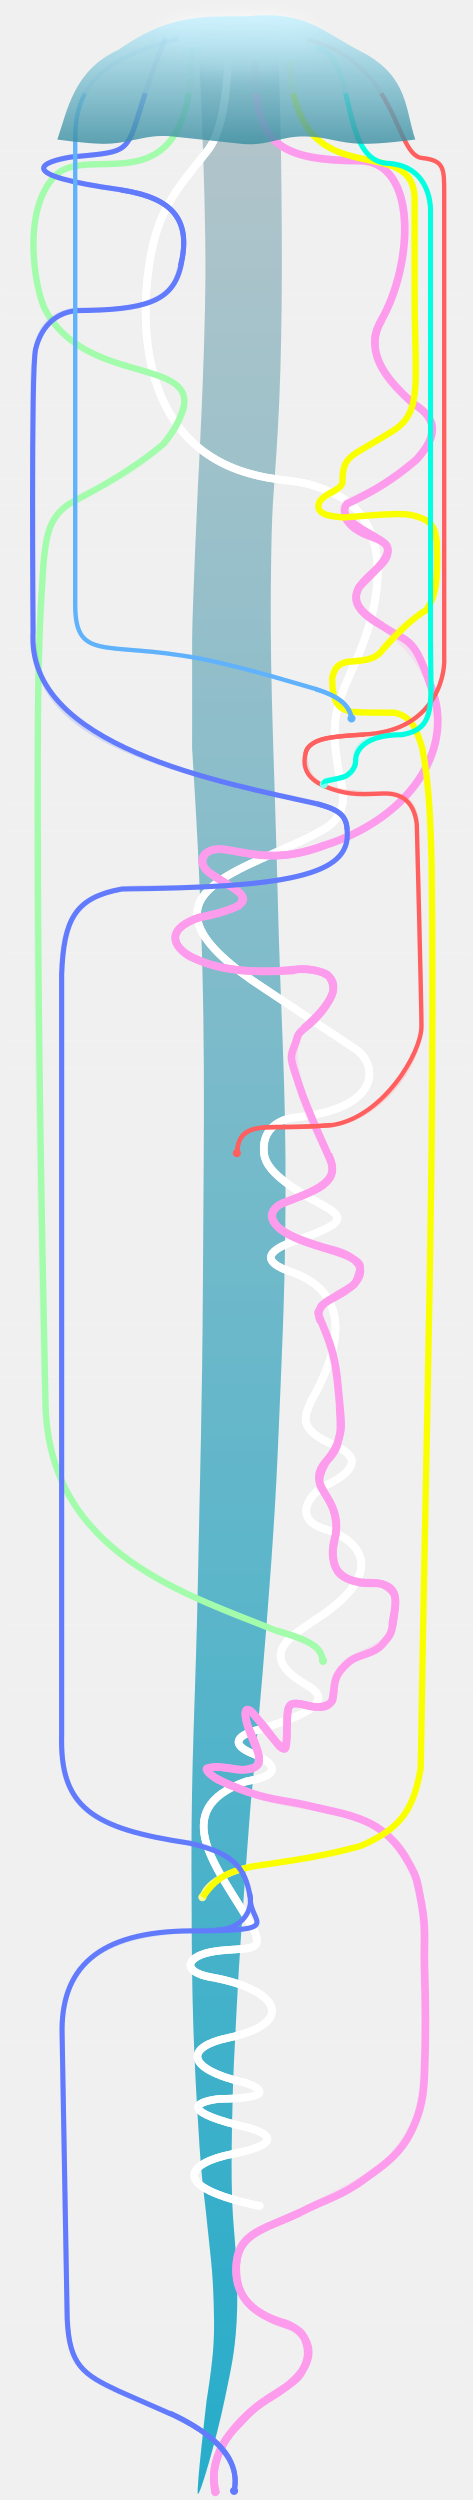
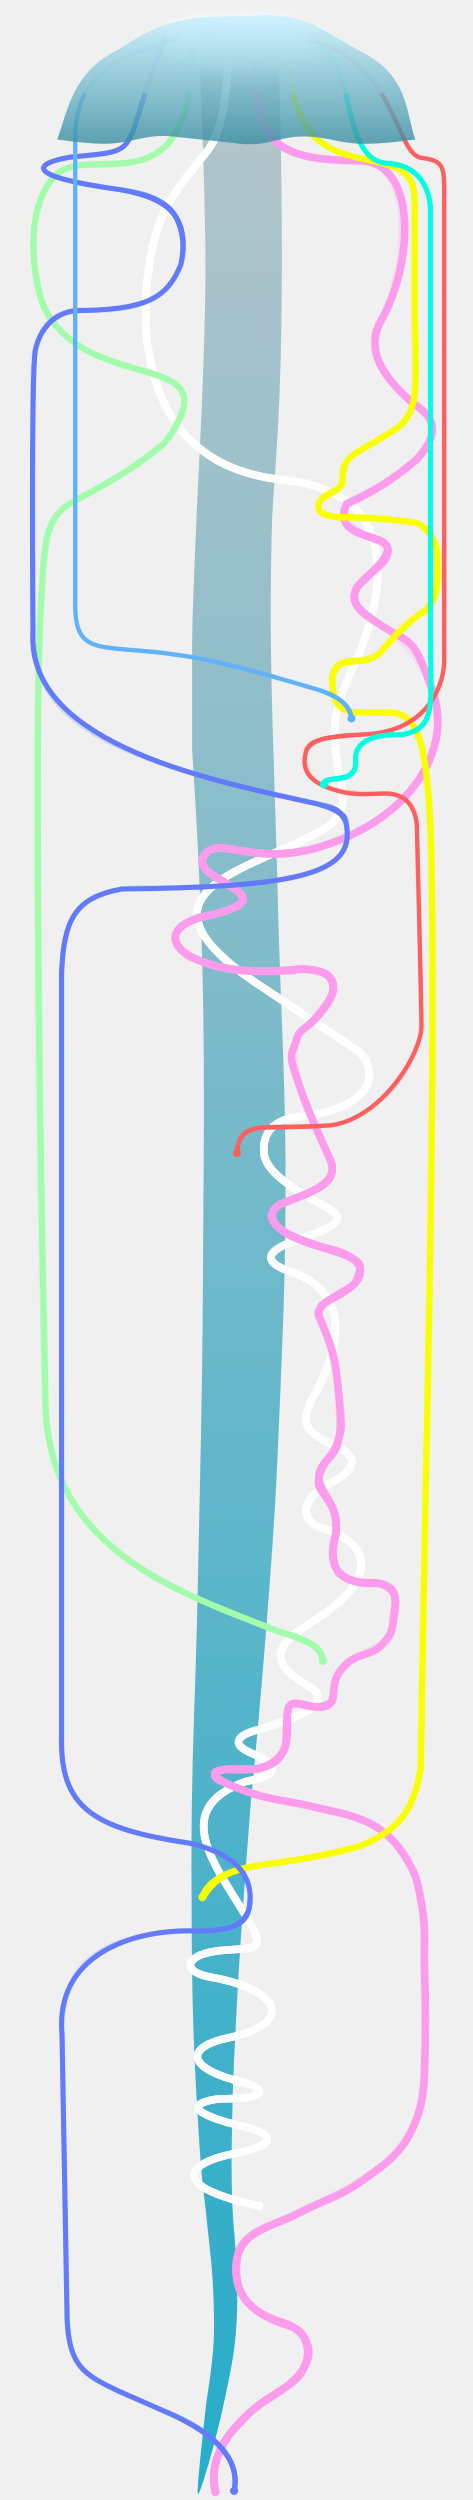
<svg xmlns="http://www.w3.org/2000/svg" width="1863" height="9858" viewBox="0 0 1863 9858" fill="none">
  <g id="medusa">
    <g id="LINEE SCENE">
      <path id="Vector 279" d="M2 596H1850" stroke="white" stroke-opacity="0.2" stroke-width="2" />
      <path id="Vector 296" d="M2 5222H1850" stroke="white" stroke-opacity="0.2" stroke-width="2" />
      <path id="Vector 306" d="M2 5337H1850" stroke="white" stroke-opacity="0.2" stroke-width="2" />
      <path id="Vector 309" d="M2 5428H1850" stroke="white" stroke-opacity="0.2" stroke-width="2" />
      <path id="Vector 312" d="M2 5524H1850" stroke="white" stroke-opacity="0.2" stroke-width="2" />
      <path id="Vector 297" d="M8 3088H1856" stroke="white" stroke-opacity="0.2" stroke-width="2" />
      <path id="Vector 298" d="M8 3169H1856" stroke="white" stroke-opacity="0.2" stroke-width="2" />
      <path id="Vector 300" d="M8 3279H1856" stroke="white" stroke-opacity="0.2" stroke-width="2" />
      <path id="Vector 301" d="M8 3755H1856" stroke="white" stroke-opacity="0.2" stroke-width="2" />
      <path id="Vector 303" d="M8 4103H1856" stroke="white" stroke-opacity="0.2" stroke-width="2" />
      <path id="Vector 305" d="M9 4211H1857" stroke="white" stroke-opacity="0.2" stroke-width="2" />
      <path id="Vector 308" d="M9 4546H1857" stroke="white" stroke-opacity="0.2" stroke-width="2" />
      <path id="Vector 285" d="M3 9822H1851" stroke="white" stroke-opacity="0.2" stroke-width="2" />
      <path id="Vector 288" d="M3 9400H1851" stroke="white" stroke-opacity="0.2" stroke-width="2" />
      <path id="Vector 294" d="M0 9155H1848" stroke="white" stroke-opacity="0.2" stroke-width="2" />
      <path id="Vector 299" d="M0 8718H1848" stroke="white" stroke-opacity="0.2" stroke-width="2" />
      <path id="Vector 302" d="M3 8222H1851" stroke="white" stroke-opacity="0.2" stroke-width="2" />
      <path id="Vector 304" d="M3 8050H1851" stroke="white" stroke-opacity="0.2" stroke-width="2" />
      <path id="Vector 307" d="M12 7598H1860" stroke="white" stroke-opacity="0.2" stroke-width="2" />
      <path id="Vector 310" d="M15 7051H1863" stroke="white" stroke-opacity="0.2" stroke-width="2" />
      <path id="Vector 311" d="M15 6834H1863" stroke="white" stroke-opacity="0.2" stroke-width="2" />
      <path id="Vector 313" d="M15 6663H1863" stroke="white" stroke-opacity="0.2" stroke-width="2" />
      <path id="Vector 314" d="M15 6405H1863" stroke="white" stroke-opacity="0.2" stroke-width="2" />
      <path id="Vector 281" d="M2 685H1850" stroke="white" stroke-opacity="0.2" stroke-width="2" />
      <path id="Vector 282" d="M2 1159H1850" stroke="white" stroke-opacity="0.2" stroke-width="2" />
      <path id="Vector 283" d="M2 1254H1850" stroke="white" stroke-opacity="0.2" stroke-width="2" />
      <path id="Vector 284" d="M2 1361H1850" stroke="white" stroke-opacity="0.2" stroke-width="2" />
      <path id="Vector 286" d="M2 1598H1850" stroke="white" stroke-opacity="0.2" stroke-width="2" />
      <path id="Vector 287" d="M2 1890H1850" stroke="white" stroke-opacity="0.2" stroke-width="2" />
      <path id="Vector 289" d="M2 1990H1850" stroke="white" stroke-opacity="0.2" stroke-width="2" />
      <path id="Vector 290" d="M2 2173H1850" stroke="white" stroke-opacity="0.2" stroke-width="2" />
      <path id="Vector 291" d="M9 2477H1857" stroke="white" stroke-opacity="0.2" stroke-width="2" />
      <path id="Vector 292" d="M9 2558H1857" stroke="white" stroke-opacity="0.2" stroke-width="2" />
      <path id="Vector 293" d="M8 2671H1856" stroke="white" stroke-opacity="0.2" stroke-width="2" />
      <path id="Vector 295" d="M8 2978H1856" stroke="white" stroke-opacity="0.2" stroke-width="2" />
      <path id="Vector 280" d="M2 596H1850" stroke="white" stroke-opacity="0.2" stroke-width="2" />
    </g>
    <g id="MAIN">
      <g id="Vector 80">
        <path d="M810.034 1088.31C811.86 709.399 780.055 120 780.055 120H1095.34C1095.34 120 1105.02 405.396 1107.83 588.572C1114.49 1021.39 1112.83 1395.84 1095.34 1697.14C1077.85 1998.44 1071.36 1944.42 1067.86 2321.56C1064.36 2698.7 1083.83 3067.57 1095.34 3545.46C1106.51 4008.89 1128.19 4267.96 1125.82 4731.95C1123.84 5118.98 1111.49 5335.44 1095.34 5721.04C1072.55 6265.33 988.414 7114.29 988.414 7114.29C988.414 7114.29 948.868 7605.46 932.951 7922.6C924.496 8091.07 918.376 8185.53 915.463 8354.81C913.3 8480.51 911.224 8551.42 915.463 8676.89C919.132 8785.48 930.071 8844.56 932.951 8953.25C935.045 9032.25 937.485 9077.29 932.951 9155.85C925.723 9281.08 909.484 9347.54 885.483 9463.38C853.533 9617.59 786.55 9848.84 780.055 9833.25C773.559 9817.67 815.031 9463.38 815.031 9463.38C815.031 9463.38 838.22 9325.74 842.512 9233.77C845.168 9176.88 844.258 9142.98 842.801 9088.72L842.512 9077.93C839.074 8948.38 827.746 8877.67 815.031 8750.65C807.854 8678.96 801.595 8639.75 795.045 8567.8C787.525 8485.2 785.245 8438.18 780.055 8354.81C756.918 7983.15 756.267 7767.11 755.162 7400.61L755.072 7370.91C753.734 6933.47 771.436 6689.04 780.055 6251.95C789.118 5792.35 797.539 5534.77 800.041 5074.81C803.725 4397.88 813.053 4015.3 780.055 3341.82C772.565 3188.96 757.57 2951.17 757.57 2951.17V2525.2C757.57 2418.18 780.055 1925.72 780.055 1925.72C780.055 1925.72 808.455 1416.23 810.034 1088.31Z" fill="url(#paint0_linear_615_419)" fill-opacity="0.8" />
        <path d="M810.034 1088.31C811.86 709.399 780.055 120 780.055 120H1095.34C1095.34 120 1105.02 405.396 1107.83 588.572C1114.49 1021.39 1112.83 1395.84 1095.34 1697.14C1077.85 1998.44 1071.36 1944.42 1067.86 2321.56C1064.36 2698.7 1083.83 3067.57 1095.34 3545.46C1106.51 4008.89 1128.19 4267.96 1125.82 4731.95C1123.84 5118.98 1111.49 5335.44 1095.34 5721.04C1072.55 6265.33 988.414 7114.29 988.414 7114.29C988.414 7114.29 948.868 7605.46 932.951 7922.6C924.496 8091.07 918.376 8185.53 915.463 8354.81C913.3 8480.51 911.224 8551.42 915.463 8676.89C919.132 8785.48 930.071 8844.56 932.951 8953.25C935.045 9032.25 937.485 9077.29 932.951 9155.85C925.723 9281.08 909.484 9347.54 885.483 9463.38C853.533 9617.59 786.55 9848.84 780.055 9833.25C773.559 9817.67 815.031 9463.38 815.031 9463.38C815.031 9463.38 838.22 9325.74 842.512 9233.77C845.168 9176.88 844.258 9142.98 842.801 9088.72L842.512 9077.93C839.074 8948.38 827.746 8877.67 815.031 8750.65C807.854 8678.96 801.595 8639.75 795.045 8567.8C787.525 8485.2 785.245 8438.18 780.055 8354.81C756.918 7983.15 756.267 7767.11 755.162 7400.61L755.072 7370.91C753.734 6933.47 771.436 6689.04 780.055 6251.95C789.118 5792.35 797.539 5534.77 800.041 5074.81C803.725 4397.88 813.053 4015.3 780.055 3341.82C772.565 3188.96 757.57 2951.17 757.57 2951.17V2525.2C757.57 2418.18 780.055 1925.72 780.055 1925.72C780.055 1925.72 808.455 1416.23 810.034 1088.31Z" fill="black" fill-opacity="0.2" />
      </g>
    </g>
    <g id="Vector 317" filter="url(#filter0_f_615_419)">
      <path d="M645.57 135.244C691.989 85.982 768.953 82.551 801.633 86.993C864.056 82.836 935.02 76.377 962.699 73.667C1027.93 63.006 1100.92 78.109 1129.27 86.993C1191.69 97.654 1222.97 130.343 1230.81 145.355C1300.43 192.044 1247.81 229.144 1212.8 241.858C1175.18 251.049 1129.43 276.63 1111.26 288.271C1034.43 304.08 898.174 294.858 839.65 288.271C752.816 272.096 703.094 242.93 689.088 230.37C629.464 198.386 635.233 153.626 645.57 135.244Z" fill="white" />
    </g>
    <g id="TIM">
      <circle id="Ellipse 28" cx="1024" cy="8698" r="16" fill="white" />
      <path id="Tim" d="M900 180C900 202.059 900 281.591 889.438 368C879.171 451.99 858.925 542.478 819 593C692.387 753.22 613.872 828 583 1082.5C563.632 1242.16 536 1758 1005.5 1873C1154 1909.37 1181 1881.11 1326 1951C1471 2020.89 1580 2239.5 1380.5 2657.5C1318 2799 1304.1 2865.4 1336.5 3045C1345.34 3094 1395 3213 1261 3278.5C989.001 3433 450.999 3516.5 1047 3901L1406.5 4140C1492.5 4203 1500.5 4373.3 1162.5 4406.5C1109.5 4411.71 1040 4445.66 1040 4529C1040 4571.5 1046.5 4630.5 1261 4746C1370.5 4804.96 1366 4823 1136 4903C1088 4923.5 998.501 4968.5 1162.5 5020.5C1214.67 5043.5 1454 5128.5 1226 5525.5C1210.33 5573.33 1162.5 5626 1300.5 5691C1339.5 5709.37 1474.5 5758 1300.5 5849.5C1229.67 5875.67 1142.5 5987 1280 6029C1417.5 6071 1544 6201 1226 6398C1185.67 6432 998.201 6517.5 1195 6635.5C1257.5 6672.97 1348 6723 1020.5 6820C968 6832 888.2 6867.2 989 6912C1055.5 6937.33 1145.2 6995.2 972 7024C651 7136 863.5 7370.5 989 7588C1057.38 7706.5 972 7676.5 849.5 7694C731.62 7710.84 712 7775.35 832 7796.5C1101.5 7844 1174.4 7977.7 896 8036.5C739 8069.66 716.4 8154.9 972 8214.5C1028.83 8234.33 1086.7 8274.5 863.5 8276.5C786.667 8285.17 694.9 8318.3 942.5 8381.5C1032.83 8399.33 1153.7 8446.8 914.5 8494C743.5 8527.74 653.6 8620.5 1022 8698.5" stroke="white" stroke-width="30" />
    </g>
    <path id="tentacolobianco" d="M1022 8698.5C653.6 8620.5 743.5 8527.74 914.5 8494C1153.7 8446.8 1032.83 8399.33 942.5 8381.5C694.9 8318.3 786.667 8285.17 863.5 8276.5C1086.7 8274.5 1028.83 8234.33 972 8214.5C716.4 8154.9 739 8069.66 896 8036.5C1174.4 7977.7 1101.5 7844 832 7796.5C712 7775.35 731.62 7710.84 849.5 7694C972 7676.5 1057.38 7706.5 989 7588C863.5 7370.5 651 7136 972 7024C1145.2 6995.2 1055.5 6937.33 989 6912C888.2 6867.2 968 6832 1020.5 6820C1348 6723 1257.5 6672.97 1195 6635.5C998.201 6517.5 1185.67 6432 1226 6398C1544 6201 1417.5 6071 1280 6029C1142.5 5987 1229.67 5875.67 1300.5 5849.5C1474.5 5758 1339.5 5709.37 1300.5 5691C1162.5 5626 1210.33 5573.33 1226 5525.5C1454 5128.5 1214.67 5043.5 1162.5 5020.5C998.501 4968.5 1088 4923.5 1136 4903C1366 4823 1370.5 4804.96 1261 4746C1046.5 4630.5 1040 4571.5 1040 4529C1040 4445.66 1109.5 4411.71 1162.5 4406.5C1500.5 4373.3 1492.5 4203 1406.5 4140L1047 3901C450.999 3516.5 989.001 3433 1261 3278.5C1395 3213 1345.34 3094 1336.5 3045C1304.1 2865.4 1318 2799 1380.5 2657.5C1580 2239.5 1471 2020.89 1326 1951C1181 1881.11 1154 1909.37 1005.5 1873C536 1758 563.632 1242.16 583 1082.5C613.872 828 692.387 753.22 819 593C858.925 542.478 879.171 451.99 889.438 368" stroke="white" stroke-width="30" />
    <g id="EMILY">
-       <path id="Vector 241" d="M1263.5 5208.5C1288.83 5245 1331 5380.5 1338 5551" stroke="#FD9CED" stroke-opacity="0.2" stroke-width="30" />
+       <path id="Vector 241" d="M1264.5 5210C1289 5248 1331 5380.5 1338 5551" stroke="#FD9CED" stroke-opacity="0.2" stroke-width="30" />
      <path id="Vector 238" d="M1478 1354.5C1477 1399.5 1511.5 1513.3 1657.5 1608.5C1747.5 1667.17 1729.4 1823.2 1377 1978C1362.67 1984 1340.3 2006.8 1365.5 2050" stroke="#FD9CED" stroke-opacity="0.2" stroke-width="30" />
-       <path id="Vector 240" d="M1202.5 4052C1136.83 4096.17 1132.5 4246.5 1296.5 4557" stroke="#FD9CED" stroke-opacity="0.2" stroke-width="30" />
-       <path id="Vector 237" d="M1004.5 240C1004.5 539.5 1063.5 633.5 1414.49 633.5C1650.95 633.5 1629.5 1044 1503 1263.5" stroke="#FD9CED" stroke-opacity="0.2" stroke-width="30" />
-       <path id="Vector 242" d="M1315.84 6663.2C1315.84 6497.43 1559.65 6531.49 1546.84 6399.7" stroke="#FD9CED" stroke-opacity="0.2" stroke-width="30" />
+       <path id="Vector 240" d="M1202.5 4052C1136.83 4096.17 1137.5 4243.5 1296.5 4557" stroke="#FD9CED" stroke-opacity="0.2" stroke-width="30" />
+       <path id="Vector 237" d="M1004.5 240C1004.5 539.5 1063.5 633.5 1414.49 633.5C1650.95 633.5 1604.5 1079 1503 1263.5" stroke="#FD9CED" stroke-opacity="0.2" stroke-width="30" />
+       <path id="Vector 242" d="M1316 6663C1316 6497.22 1559.81 6531.78 1547 6400" stroke="#FD9CED" stroke-opacity="0.2" stroke-width="30" />
      <path id="Vector 239" d="M1496.5 2462.5C1778.5 2621.5 1895 3126.5 1268.5 3336" stroke="#FD9CED" stroke-opacity="0.2" stroke-width="30" />
-       <path id="Vector 243" d="M977.5 7066.5C1271.5 7175 1672 7061.5 1672 7660.5C1672 7897.5 1690.8 8227.4 1642 8355C1626.5 8394.17 1572.5 8497 1493.5 8551.5C1393 8620.83 1390.5 8619.5 1177.5 8727.5" stroke="#FD9CED" stroke-opacity="0.2" stroke-width="30" />
-       <path id="Vector 215" d="M1478.61 1361C1475.1 1316.5 1487.11 1294.5 1506.61 1259" stroke="#FD9CED" stroke-width="30" />
-       <path id="Vector 218" d="M1361 2039.5C1412.81 2140.94 1562 2103.63 1523.82 2198.39C1498 2262.5 1277.64 2344.75 1507 2467.5" stroke="#FD9CED" stroke-width="30" />
-       <path id="Vector 223" d="M1279.5 3332.5C1011.49 3443 857.057 3286.53 802.496 3379C743.496 3479 1196.49 3537 784.996 3617.5C549.496 3698 784.994 3861.64 1141.99 3824.5C1293.62 3808.72 1414.5 3867 1196.49 4056" stroke="#FD9CED" stroke-width="30" />
-       <path id="Vector 225" d="M1295.3 4553C1338 4644 1289.9 4681.7 1112.3 4744.5C1052.8 4773.67 1012.2 4852 1325.8 4932C1404.13 4955.33 1507.7 5027.2 1295.3 5128C1274.97 5139.5 1240.4 5172.1 1264.8 5210.5" stroke="#FD9CED" stroke-width="30" />
-       <path id="Vector 226" d="M1339.23 5549C1343 5631 1355.53 5682.98 1282.5 5765.5C1200 5867.5 1348.5 5901 1324 6050C1296.5 6135.5 1301.84 6241 1460.5 6241C1607.5 6241 1547 6353 1547 6411" stroke="#FD9CED" stroke-width="30" />
-       <path id="Vector 228" d="M1316 6662.5C1316 6806.5 1155.1 6671.5 1137.5 6735.5C1126.5 6775.5 1137.7 6894 1122.5 6896C1107.3 6898 1039.16 6810.33 1014 6775.5C966.675 6710 938.398 6731.2 1014 6902C1026.33 6930.83 1038.5 6994 926 6975C786.999 6951.52 757.9 6985.9 981.5 7067.5" stroke="#FD9CED" stroke-width="30" />
-       <path id="Vector 231" d="M1183 8724.5C1014 8798.5 937.004 8816 931.003 8941C928.438 8994.42 938.003 9109.3 1124 9160.5C1180.17 9177.67 1328.5 9293.5 1070 9452C979.668 9503.17 808.901 9649.9 848.501 9827.5" stroke="#FD9CED" stroke-width="30" />
+       <path id="Vector 243" d="M981 7067C1275 7175.5 1672 7061.5 1672 7660.5C1672 7897.5 1690.8 8227.4 1642 8355C1626.5 8394.17 1572.5 8497 1493.5 8551.5C1393 8620.83 1390.5 8619.5 1177.5 8727.5" stroke="#FD9CED" stroke-opacity="0.2" stroke-width="30" />
+       <g id="Emily1">
+         <path id="Vector 244" d="M1478 1354.5C1478.5 1330.5 1479.13 1320.97 1484.51 1305" stroke="url(#paint1_linear_615_419)" stroke-width="30" />
+         <path id="Vector 245" d="M1503 1263.5C1493.59 1280.63 1489.53 1290.11 1484.52 1305" stroke="url(#paint2_linear_615_419)" stroke-width="30" />
+       </g>
+       <g id="Emily2">
+         <path id="Vector 244_2" d="M1524 2198C1498.17 2262.11 1269.5 2334.5 1496.5 2462.5" stroke="url(#paint3_linear_615_419)" stroke-width="30" />
+         <path id="Vector 245_2" d="M1523.83 2198.39C1562 2103.63 1423.5 2150 1365.5 2050" stroke="url(#paint4_linear_615_419)" stroke-width="30" />
+       </g>
+       <g id="Emily3">
+         <path id="Vector 244_3" d="M802.496 3379C743.496 3479 1196.49 3537 784.996 3617.5C549.496 3698 784.994 3861.64 1141.99 3824.5C1273.98 3810.77 1382.66 3853.14 1264.83 3989" stroke="#FD9CED" stroke-width="30" />
+         <path id="Vector 245_3" d="M1268.5 3336C1005 3423.5 857.06 3286.53 802.5 3379" stroke="url(#paint5_linear_615_419)" stroke-width="30" />
+         <path id="Vector 246" d="M1202.5 4052C1234 4030.5 1247.29 4009.22 1264.83 3989" stroke="url(#paint6_linear_615_419)" stroke-width="30" />
+       </g>
+       <g id="Emily4">
+         <path id="Vector 244_4" d="M1309.85 4609.5C1308.12 4663.17 1248.03 4696.51 1112.3 4744.5C1052.8 4773.67 1012.2 4852 1325.8 4932C1404.13 4955.33 1507.7 5027.2 1295.3 5128C1283.31 5134.78 1266.38 5148.89 1259.5 5167.2" stroke="#FD9CED" stroke-width="30" />
+         <path id="Vector 245_4" d="M1296.5 4557C1308 4579.5 1310.38 4592.94 1309.85 4609.5" stroke="url(#paint7_linear_615_419)" stroke-width="30" />
+         <path id="Vector 246_2" d="M1264.5 5210C1254.49 5194.5 1254.7 5179.95 1259.49 5167.2" stroke="url(#paint8_linear_615_419)" stroke-width="30" />
+       </g>
+       <g id="Emily5">
+         <path id="Vector 244_5" d="M1338 5551C1339.68 5587.43 1343.32 5617.55 1340.45 5647" stroke="url(#paint9_linear_615_419)" stroke-width="30" />
+         <path id="Vector 245_5" d="M1340.45 5647C1336.86 5683.84 1323.08 5719.64 1282.5 5765.5C1200 5867.5 1348.5 5901 1324 6050C1296.5 6135.5 1301.84 6241 1460.5 6241C1542.01 6241 1559.72 6275.43 1559.33 6316" stroke="#FD9CED" stroke-width="30" />
+         <path id="Vector 246_3" d="M1547 6400C1544.5 6373 1559.01 6348.6 1559.33 6316" stroke="url(#paint10_linear_615_419)" stroke-width="30" />
+       </g>
+       <g id="Emily6">
+         <path id="Vector 244_6" d="M1316 6663C1316 6691.91 1309.51 6709.08 1299 6719.37" stroke="url(#paint11_linear_615_419)" stroke-width="30" />
+         <path id="Vector 245_6" d="M981 7067C938 7051 905.5 7038 884.5 7027" stroke="url(#paint12_linear_615_419)" stroke-width="30" />
+         <path id="Vector 246_4" d="M1299 6719.37C1257.16 6760.31 1151.56 6684.35 1137.5 6735.5C1126.5 6775.5 1133.5 6871 1122.5 6896C1111.5 6921 1085.94 6947.64 1049 6963.5C1008.03 6981.1 987.001 6974.5 926 6975C877.106 6975.4 799 6982.15 884.5 7027" stroke="#FD9CED" stroke-width="30" />
+       </g>
+       <g id="Emily7">
+         <path id="Vector 244_7" d="M848.501 9827.5C808.901 9649.9 979.668 9503.17 1070 9452C1328.5 9293.5 1180.17 9177.67 1124 9160.5C938.003 9109.3 928.438 8994.42 931.003 8941C935.175 8854.11 973.655 8819.16 1053.5 8781.07" stroke="#FD9CED" stroke-width="30" />
+         <path id="Vector 245_7" d="M1177.5 8727.5C1126.5 8753.5 1088.51 8764.37 1053.5 8781.07" stroke="url(#paint13_linear_615_419)" stroke-width="30" />
+       </g>
      <circle id="Ellipse 27" cx="849" cy="9827" r="16" fill="#FD9CED" />
    </g>
-     <path id="true-emily" d="M852.5 9833.5C838.735 9776.09 840.483 9738.39 859.5 9682.5C884 9610.5 921.959 9581.63 973 9526C1045.02 9447.51 1157.5 9411 1187.5 9357.5C1217.5 9304 1220.36 9273.12 1202 9224C1183.5 9174.5 1136 9173.5 1084 9151C990.619 9110.59 938.743 9059.17 932.5 8966C929.418 8920 932.916 8873.72 969 8834.5C1015 8784.5 1098.82 8767.46 1182 8724.5C1281.78 8672.96 1341 8663 1437.5 8592.5C1512.7 8537.56 1579.5 8495.5 1625.5 8396.5C1661.36 8319.33 1670.92 8261.33 1674 8171.5C1679.5 8011 1678.76 7919.41 1674 7758C1671.09 7659.32 1681.5 7606.5 1662 7505.5C1642.5 7404.5 1644.43 7404.72 1613.5 7348.5C1567.63 7265.13 1510.5 7210.5 1437.5 7180C1364.5 7149.5 1313.7 7143.97 1231 7123.5C1135.65 7099.9 1074.3 7099.69 981.5 7067.5C934.157 7051.08 885 7030.5 862.5 7019.5C840 7008.5 816 6983.5 815 6979C814 6974.5 808.5 6971.61 841 6968C873.5 6964.39 932.5 6981.5 958 6979C983.5 6976.5 1011.25 6967 1014 6962.5C1016.75 6958 1026 6956 1020 6919.5C1014 6883 976.5 6805 976.5 6805C976.5 6805 968.045 6778.63 967.5 6760C967.157 6748.28 972.094 6740.53 977.5 6741.5C991.5 6744 1000.27 6762.3 1014 6776.5C1048.38 6812.06 1088 6869 1093 6875.5C1098 6882 1108.77 6896 1121 6896C1133.23 6896 1131.5 6783.5 1132.5 6769.5C1133.5 6755.5 1132 6715.5 1166 6717.5C1200 6719.5 1212.5 6730 1245 6731C1277.5 6732 1300.5 6718.5 1305.5 6712.5C1310.5 6706.5 1311.5 6713.5 1316.5 6663.5C1321.5 6613.5 1331.5 6595 1371 6557.5C1410.5 6520 1473.96 6528.15 1513 6478C1531.61 6454.09 1541 6449 1548.5 6409C1556 6369 1563 6317.5 1557 6295C1551 6272.5 1524.5 6254 1507 6247C1489.5 6240 1442 6247 1414 6240C1386 6233 1359 6225.5 1337.5 6204C1316 6182.5 1313 6135.5 1313 6119C1313 6102.5 1322 6067.5 1324.5 6044.5C1327 6021.5 1325.56 6001.62 1320 5975C1310.27 5928.41 1287.5 5900.5 1266.5 5865.5C1245.5 5830.5 1283 5770.5 1287 5763.5C1291 5756.5 1325.5 5729 1333 5685.5C1340.5 5642 1352 5656.5 1340.5 5547.5C1329 5438.5 1330.5 5371 1287 5261C1243.5 5151 1252.5 5184.5 1260.5 5164C1268.5 5143.5 1267 5148.1 1302 5124C1337 5099.9 1382.5 5077.5 1395 5066C1407.5 5054.5 1418.5 5012 1419.5 5004C1420.5 4996 1427 4983 1389.5 4962.5C1352 4942 1305 4930.5 1241 4910C1177 4889.5 1141 4873 1110 4851C1079 4829 1074 4798.5 1074 4798.5C1074 4798.5 1070.5 4775 1095.5 4756C1120.5 4737 1227.5 4708 1271 4675.5C1314.5 4643 1316 4611.5 1305.5 4582.5C1295 4553.5 1217.5 4393 1179.5 4278.5C1141.5 4164 1142.16 4173.52 1165.5 4113C1174.86 4088.72 1167.7 4081.43 1200.01 4056C1232.31 4030.57 1281.68 3985.94 1309.5 3922.5C1324.69 3885.44 1295.5 3842 1287.5 3841.5C1285.99 3837.5 1206 3808.5 1155.01 3827C1076.14 3832.01 1031.28 3832.33 950.507 3827C867.445 3817.71 823.674 3805.39 749.507 3772.5C749.507 3772.5 689.115 3740.65 692.007 3693.5C694.899 3646.35 783.507 3619 783.507 3619C845.277 3606.8 880.087 3596.59 941.007 3572C941.007 3572 969.595 3544.62 946.007 3522.5C922.418 3500.38 886.507 3480 886.507 3480L821.003 3438C800.001 3422 793.885 3388.58 802.501 3374C810.709 3360.11 836.021 3348.5 867.003 3348.5C902.524 3348.5 982.386 3373.19 1072.5 3374C1143.48 3374.64 1222.33 3355.13 1280.5 3333.5C1616 3226.5 1786 2957.5 1707.5 2730C1629 2502.5 1622.37 2543.55 1507.5 2468.5C1415.17 2408.83 1387 2375.27 1415.5 2315C1496 2234 1554 2180.5 1517.5 2143.5C1481 2106.5 1320.64 2053.49 1367.5 1987.5C1481.09 1933.18 1541.65 1896.08 1641.5 1813.5C1709 1738 1746.9 1661.9 1627.5 1590.5C1547 1514 1426.09 1402.06 1503 1263.5C1629.5 1044 1650.95 633.5 1414.5 633.5C1119.44 633.5 1030.73 567.077 1009.94 368" stroke="#FD9CED" stroke-width="30" />
+     <path id="true-emily" d="M852.5 9833.5C838.735 9776.09 840.483 9738.39 859.5 9682.5C884 9610.5 921.959 9581.63 973 9526C1045.02 9447.51 1157.5 9411 1187.5 9357.5C1217.5 9304 1220.36 9273.12 1202 9224C1183.5 9174.5 1136 9173.5 1084 9151C990.619 9110.59 938.743 9059.17 932.5 8966C929.418 8920 932.916 8873.72 969 8834.5C1015 8784.5 1098.82 8767.46 1182 8724.5C1281.78 8672.96 1341 8663 1437.5 8592.5C1512.7 8537.56 1579.5 8495.5 1625.5 8396.5C1661.36 8319.33 1670.92 8261.33 1674 8171.5C1679.5 8011 1678.76 7919.41 1674 7758C1671.09 7659.32 1681.5 7606.5 1662 7505.5C1642.5 7404.5 1644.43 7404.72 1613.5 7348.5C1567.63 7265.13 1510.5 7210.5 1437.5 7180C1364.5 7149.5 1313.7 7143.97 1231 7123.5C1135.65 7099.9 1074.3 7099.69 981.5 7067.5C934.157 7051.08 885 7030.5 862.5 7019.5C840 7008.5 849 6994.5 848 6990C847 6985.5 878 6979.15 889.5 6977.88C901 6976.6 948 6980.38 973.5 6977.88C999 6975.38 1017.75 6977.5 1020.5 6973C1082.13 6958.64 1102.14 6940.37 1121 6896C1139.86 6851.63 1131.5 6783.5 1132.5 6769.5C1133.5 6755.5 1132 6715.5 1166 6717.5C1200 6719.5 1212.5 6730 1245 6731C1277.5 6732 1300.5 6718.5 1305.5 6712.5C1310.5 6706.5 1311.5 6713.5 1316.5 6663.5C1321.5 6613.5 1331.5 6595 1371 6557.5C1410.5 6520 1473.96 6528.15 1513 6478C1531.61 6454.09 1541 6449 1548.5 6409C1556 6369 1563 6317.5 1557 6295C1551 6272.5 1524.5 6254 1507 6247C1489.5 6240 1442 6247 1414 6240C1386 6233 1359 6225.5 1337.5 6204C1316 6182.5 1313 6135.5 1313 6119C1313 6102.5 1322 6067.5 1324.5 6044.5C1327 6021.5 1325.56 6001.62 1320 5975C1310.27 5928.41 1283 5904 1262 5869C1241 5834 1278.5 5774 1282.5 5767C1286.5 5760 1325.5 5729 1333 5685.5C1340.5 5642 1352 5656.5 1340.5 5547.5C1329 5438.5 1330.5 5371 1287 5261C1243.5 5151 1252.5 5184.5 1260.5 5164C1268.5 5143.5 1267 5148.1 1302 5124C1337 5099.9 1382.5 5077.5 1395 5066C1407.5 5054.5 1418.5 5012 1419.5 5004C1420.5 4996 1427 4983 1389.5 4962.5C1352 4942 1305 4930.5 1241 4910C1177 4889.5 1141 4873 1110 4851C1079 4829 1074 4798.5 1074 4798.5C1074 4798.5 1070.5 4775 1095.5 4756C1120.5 4737 1227.5 4708 1271 4675.5C1314.5 4643 1316 4611.5 1305.5 4582.5C1295 4553.5 1217.5 4393 1179.5 4278.5C1141.5 4164 1142.16 4173.52 1165.5 4113C1174.86 4088.72 1167.7 4081.43 1200.01 4056C1232.31 4030.57 1281.68 3985.94 1309.5 3922.5C1324.69 3885.44 1295.5 3842 1287.5 3841.5C1285.99 3837.5 1206 3808.5 1155.01 3827C1076.14 3832.01 1031.28 3832.33 950.507 3827C867.445 3817.71 823.674 3805.39 749.507 3772.5C749.507 3772.5 689.115 3740.65 692.007 3693.5C694.899 3646.35 783.507 3619 783.507 3619C845.277 3606.8 880.087 3596.59 941.007 3572C941.007 3572 969.595 3544.62 946.007 3522.5C922.418 3500.38 886.507 3480 886.507 3480L821.003 3438C800.001 3422 793.885 3388.58 802.501 3374C810.709 3360.11 836.021 3342 867.003 3342C902.524 3342 982.386 3366.69 1072.5 3367.5C1143.48 3368.14 1222.33 3355.13 1280.5 3333.5C1616 3226.5 1786 2957.5 1707.5 2730C1629 2502.5 1622.37 2543.55 1507.5 2468.5C1415.17 2408.83 1378.5 2376.27 1407 2316C1487.5 2235 1554 2180.5 1517.5 2143.5C1481 2106.5 1309.5 2113 1367.5 1987.5C1481.09 1933.18 1541.65 1896.08 1641.5 1813.5C1709 1738 1746.9 1661.9 1627.5 1590.5C1547 1514 1426.09 1402.06 1503 1263.5C1629.5 1044 1650.95 633.5 1414.5 633.5C1119.44 633.5 1030.73 567.077 1009.94 368" stroke="#FD9CED" stroke-width="30" />
    <g id="BEN">
      <path id="Vector 258" d="M652.501 1741C396 1988 208 1919 179.001 2152C124.856 2587.04 147 4495.33 178 5528.5C189.852 5923.5 382.202 6180.2 1091 6429" stroke="#A3FCAC" stroke-opacity="0.2" stroke-width="25" />
-       <path id="Vector 257" d="M758 185C758 847.5 354.003 554.5 217.502 693C81.001 831.5 139 1147.5 178.5 1221.5C334.457 1513.67 762.501 1412.5 724.501 1605.5" stroke="#A3FCAC" stroke-opacity="0.2" stroke-width="25" />
-       <path id="Vector 216" d="M645.957 1747.79C668.126 1722.7 714.963 1658.21 724.954 1601" stroke="#A3FCAC" stroke-width="25" />
-       <path id="Vector 279_2" d="M1091 6429.2C1211.85 6466.2 1271.35 6492.2 1271.35 6549.7" stroke="#A3FCAC" stroke-width="25" />
+       <path id="Vector 257" d="M758 185C758 847.5 354.003 554.5 217.502 693C81.001 831.5 139 1147.5 178.5 1221.5C334.457 1513.67 762.5 1413 724.501 1605.5" stroke="#A3FCAC" stroke-opacity="0.2" stroke-width="25" />
+       <g id="Ben1">
+         <path id="Vector 280_2" d="M652.506 1741C667 1727 677.662 1708.46 694.503 1678.73" stroke="url(#paint14_linear_615_419)" stroke-width="25" />
+         <path id="Vector 281_2" d="M724.5 1605.5C719 1632 708.436 1654.24 694.543 1678.77" stroke="url(#paint15_linear_615_419)" stroke-width="25" />
+       </g>
+       <path id="Ben2" d="M1091 6429C1210.5 6471 1271.35 6492.2 1271.34 6549.7" stroke="url(#paint16_linear_615_419)" stroke-width="25" />
      <circle id="Ellipse 30" cx="1273.84" cy="6549.2" r="16" fill="#A3FCAC" />
    </g>
    <path id="true-ben" d="M1275 6548C1262.59 6497.98 1237.27 6471.34 1091.5 6431.5C749.5 6289.5 191.5 6135.5 179.5 5534.5C167.5 4933.5 143.17 3866.21 150 2768C152.7 2577.71 154.952 2468.19 171 2226.5C182.436 2101.17 197.112 2040.47 271 1988C394 1922.5 518.394 1855.22 645.5 1750C686.892 1697.25 705.167 1665.9 724.501 1605.5C762.501 1412.5 334.457 1513.67 178.5 1221.5C139 1147.5 81.001 831.5 217.502 693C339.257 569.462 673.837 789.232 744.703 368" stroke="#A3FCAC" stroke-width="25" />
    <g id="DEN">
-       <path id="Vector 260" d="M1506.5 2562.5C1642 2358.5 1742.5 2507.5 1720.5 2127C1708.48 1919.06 1254.5 2123.5 1254.5 1990.5" stroke="#FAFF00" stroke-opacity="0.2" stroke-width="25" />
-       <path id="Vector 259" d="M993.5 7358C1179.67 7318.33 1659 7358 1659 6926C1674.83 5654 1759.4 3247.95 1659 2923.5C1618 2791 1554 2805 1442 2811C1394.67 2808.5 1298 2817.5 1311 2672.5" stroke="#FBFD94" stroke-opacity="0.2" stroke-width="25" />
-       <path id="Vector 280_2" d="M1349.2 1899C1349.2 1942 1254.2 1954.5 1254.2 1990" stroke="#FBFD94" stroke-width="25" />
-       <path id="Vector 281_2" d="M1309.5 2675C1322 2561 1452.5 2644.5 1507 2563" stroke="#FBFD94" stroke-width="25" />
-       <path id="Vector 282_2" d="M797.998 7480.44C806.001 7457.82 831.996 7397.58 996.997 7358.08" stroke="#FBFD94" stroke-width="25" />
+       <path id="Vector 260" d="M1506.51 2562.5C1642.01 2358.5 1790.5 2453 1703.5 2124.5C1665.91 1982.58 1251 2102.5 1254.51 1990.5" stroke="#FAFF00" stroke-opacity="0.2" stroke-width="25" />
+       <path id="Vector 259" d="M993.5 7358C1179.67 7318.33 1659 7358 1659 6926C1674.83 5654 1759.4 3247.95 1659 2923.5C1618 2791 1554 2805 1442 2811C1394.67 2808.5 1298 2817.5 1311 2672.5" stroke="#FAFF00" stroke-opacity="0.2" stroke-width="25" />
+       <g id="Den2">
+         <path id="Vector 283_2" d="M1506.5 2562.5C1478.5 2604.5 1431.98 2603.23 1390.5 2606.99" stroke="url(#paint17_linear_615_419)" stroke-width="25" />
+         <path id="Vector 284_2" d="M1311 2672.5C1316 2617.5 1350.52 2610.65 1390.68 2607" stroke="url(#paint18_linear_615_419)" stroke-width="25" />
+       </g>
+       <g id="Den1">
+         <path id="Vector 283_3" d="M1254.5 1990.5C1254.5 1972.18 1279.51 1959.48 1304 1946.05" stroke="url(#paint19_linear_615_419)" stroke-width="25" />
+         <path id="Vector 284_3" d="M1350.5 1901C1350.5 1921.81 1326.96 1933.47 1304 1946.06" stroke="url(#paint20_linear_615_419)" stroke-width="25" />
+       </g>
+       <path id="Den3" d="M798.003 7480.44C806.005 7457.82 828.5 7393.5 993.5 7358" stroke="url(#paint21_linear_615_419)" stroke-width="25" />
      <path id="Vector 261" d="M1350.5 1901C1350.5 1792 1382.84 1803.86 1549.5 1699C1669.5 1623.5 1635 1507 1635 1156.5V960.5V789.5C1635 499.5 1160.5 806 1143 240" stroke="#FAFF00" stroke-opacity="0.2" stroke-width="25" />
-       <circle id="Ellipse 254" cx="798" cy="7481" r="16" fill="#FBFD94" />
-     </g>
-     <path id="true-den" d="M799 7481.5C848.315 7408.49 891.367 7382.23 994 7360C1143.5 7337.5 1267.74 7321.75 1424.5 7278C1583.35 7207.77 1629.27 7136.97 1659 6973C1683 5464.5 1715.53 4523.51 1702 3403C1696.2 3188.29 1689.82 3080.89 1664.5 2947.5C1638.01 2861.55 1617.41 2825.5 1557 2810.5C1476.3 2810.32 1433.57 2810.07 1391.5 2807.5C1333.04 2796.49 1312.2 2772.25 1309.5 2676C1318.56 2636.42 1329.27 2619.51 1370 2609.5C1456.87 2605.38 1483.17 2593.86 1507.5 2564C1507.5 2564 1608.8 2445 1681 2405.5C1715.69 2355.23 1727.69 2305.22 1722.5 2137C1714.54 2082.44 1710.52 2051.66 1623 2031C1591.73 2024.99 1558.89 2023.63 1353 2040.5C1336.5 2036.5 1248 2038 1256 1991.5C1264 1945 1349 1935.5 1350.5 1901C1350.5 1792 1382.84 1803.86 1549.5 1699C1669.5 1623.5 1635 1507 1635 1156.5V960.5V789.5C1635 524.53 1238.87 757.535 1157.15 368" stroke="#FAFF00" stroke-width="25" />
+       <circle id="Ellipse 254" cx="798" cy="7481" r="16" fill="#FAFF00" />
+     </g>
+     <path id="true-den" d="M799 7481.5C848.315 7408.49 891.367 7382.23 994 7360C1143.5 7337.5 1267.74 7321.75 1424.5 7278C1583.35 7207.77 1629.27 7136.97 1659 6973C1683 5464.5 1715.53 4523.51 1702 3403C1696.2 3188.29 1689.82 3080.89 1664.5 2947.5C1638.01 2861.55 1617.41 2825.5 1557 2810.5C1476.3 2810.32 1433.57 2810.07 1391.5 2807.5C1333.04 2796.49 1312.2 2772.25 1309.5 2676C1318.56 2636.42 1329.27 2619.51 1370 2609.5C1456.87 2605.38 1483.17 2593.86 1507.5 2564C1507.5 2564 1608.8 2445 1681 2405.5C1715.69 2355.23 1729.19 2349.72 1724 2181.5C1722.58 2135.5 1678 2069.09 1638.5 2061.5C1607.23 2055.49 1442.5 2036 1342.5 2040C1326 2036 1248 2038 1256 1991.5C1264 1945 1349 1935.5 1350.5 1901C1350.5 1792 1382.84 1803.86 1549.5 1699C1669.5 1623.5 1635 1507 1635 1156.5V960.5V789.5C1635 524.53 1238.87 757.535 1157.15 368" stroke="#FAFF00" stroke-width="25" />
    <g id="EZRA">
-       <path id="Vector 318" d="M714.5 1036.5C694.5 1085.5 707.401 1234.7 331.001 1221.5C129.498 1221.5 129.501 1400 129.5 1555.5V2457.5C129.498 2804 303.5 2974 1257.5 3169.5" stroke="#627BFD" stroke-opacity="0.2" stroke-width="20" />
-       <path id="Vector 319" d="M1369 3262.5C1369 3375.5 1374.5 3501 560 3501C280.637 3501 244 3665 244 3838.5V6876.5C244 7123 362.4 7212 741.999 7266C815.332 7273.67 966.499 7325.3 984.499 7470.5" stroke="#627BFD" stroke-opacity="0.2" stroke-width="20" />
-       <path id="Vector 283_2" d="M476.719 749.449C571.504 763.5 779.004 799 711.004 1049" stroke="#627BFD" stroke-width="20" />
-       <path id="Vector 284_2" d="M1251 3169.4C1315 3187 1368.5 3205.5 1368.5 3272" stroke="#627BFD" stroke-width="20" />
-       <path id="Vector 285_2" d="M851.556 7610.15C953.505 7610.15 1002.5 7531.5 984.007 7465.5" stroke="#627BFD" stroke-width="20" />
-       <path id="Vector 286_2" d="M670 9515.5C819 9582 952 9692 924 9816.5" stroke="#627BFD" stroke-width="20" />
-       <path id="Vector 320" d="M652 150C463 619 584 590 281.999 619C166.165 636.833 41.397 688.6 480.997 749" stroke="#627BFD" stroke-opacity="0.2" stroke-width="20" />
-       <path id="Vector 272" d="M854.5 7610C470 7610 250.4 7689.3 244 7998.5L263.5 9071.5C269 9365.5 295 9358 670 9516" stroke="#627BFD" stroke-opacity="0.2" stroke-width="20" />
+       <path id="Vector 318" d="M714.5 1036.5C694 1083.5 666 1237.5 331.001 1221.5C129.498 1221.5 129.501 1400 129.5 1555.5V2457.5C129.498 2804 303.5 2974 1257.5 3169.5" stroke="#627BFC" stroke-opacity="0.2" stroke-width="20" />
+       <path id="Vector 319" d="M1369 3262.5C1369 3375.5 1374.5 3501 560 3501C280.637 3501 244 3665 244 3838.5V6876.5C244 7123 362.4 7212 741.999 7266C815.332 7273.67 966.499 7325.3 984.499 7470.5" stroke="#627BFC" stroke-opacity="0.2" stroke-width="20" />
+       <g id="Ezra2">
+         <path id="EzraOut2" d="M1369 3262.5C1369 3231.86 1358.41 3219.95 1341.32 3204.5" stroke="url(#paint22_linear_615_419)" stroke-width="20" />
+         <path id="EzraIn2" d="M1257.5 3169.5C1291.74 3176.51 1321.32 3186.43 1341.32 3204.5" stroke="url(#paint23_linear_615_419)" stroke-width="20" />
+       </g>
+       <g id="Ezra1">
+         <path id="EzraOut1" d="M714.497 1036.5C735.5 988 716.111 866.619 669.997 823.451" stroke="url(#paint24_linear_615_419)" stroke-width="20" />
+         <path id="EzraIn1" d="M481 749C533 756 614.242 771.256 670 823.45" stroke="url(#paint25_linear_615_419)" stroke-width="20" />
+       </g>
+       <g id="Ezra3">
+         <path id="EzraIn3" d="M984.5 7470.5C989 7505.5 985.071 7537.22 960.492 7565.5" stroke="url(#paint26_linear_615_419)" stroke-width="20" />
+         <path id="EzraOut3" d="M854.5 7610C903.676 7610 937.585 7591.85 960.489 7565.5" stroke="url(#paint27_linear_615_419)" stroke-width="20" />
+       </g>
+       <path id="Ezra4" d="M669.5 9516C820 9579.5 952 9692 924 9816.5" stroke="url(#paint28_linear_615_419)" stroke-width="20" />
+       <path id="Vector 320" d="M652 150C463 619 584 590 281.999 619C166.165 636.833 41.397 688.6 480.997 749" stroke="#627BFC" stroke-opacity="0.2" stroke-width="20" />
+       <path id="Vector 272" d="M854.5 7610C470 7610 250.4 7689.3 244 7998.5L263.5 9071.5C269 9365.5 294.5 9358 669.5 9516" stroke="#627BFC" stroke-opacity="0.2" stroke-width="20" />
      <circle id="Ellipse 255" cx="923" cy="9822" r="16" fill="#627BFC" />
    </g>
-     <path id="true-ezra" d="M924.5 9820.5C939 9713 892.295 9624.77 686 9524.5L468 9428.5C328 9363 273.484 9327.1 265 9145.5L245 8023.5C237.866 7764.88 381.5 7614 756.5 7614C1131.5 7614 984.196 7585.32 987 7484C966.219 7354.13 913.484 7307.13 746.5 7268C362.57 7210.42 235.208 7126.7 243 6839.5V3840.5C252.532 3624.86 293.399 3540.22 480.5 3505.5C1117.5 3499 1386.18 3456.82 1369 3276C1366.03 3219.04 1343.11 3194.76 1251 3170C872 3085 100.5 2944 130.498 2491C130.498 2491 121.497 1452.5 140.498 1376C159.499 1299.5 209.542 1235.25 298.498 1225C577.245 1222.27 681.416 1189.81 713.498 1048C753.498 864 687.354 786.593 480.995 749C41.395 688.6 166.163 636.833 281.997 619C526.352 595.535 493.779 610.042 572.556 368" stroke="#627BFD" stroke-width="20" />
+     <path id="true-ezra" d="M924.133 9820.5C938.633 9713 891.928 9624.77 685.633 9524.5L467.633 9428.5C327.633 9363 273.117 9327.1 264.633 9145.5L244.633 8023.5C214.5 7704.5 529.766 7608.5 756.133 7614C982.5 7619.5 982 7551.5 986.633 7484C986.633 7379.5 913.117 7307.13 746.133 7268C362.202 7210.42 234.84 7126.7 242.633 6839.5V3840.5C252.165 3624.86 293.032 3540.22 480.133 3505.5C1117.13 3499 1385.81 3456.82 1368.63 3276C1365.66 3219.04 1342.74 3194.76 1250.63 3170C871.633 3085 100.133 2944 130.13 2491C130.13 2491 121.129 1452.5 140.13 1376C159.131 1299.5 209.175 1235.25 298.131 1225C576.878 1222.27 658.133 1177.5 713.133 1043.5C747.133 872.5 686.986 786.593 480.628 749C41.027 688.6 165.796 636.833 281.629 619C525.985 595.535 493.411 610.042 572.189 368" stroke="#627BFC" stroke-width="20" />
    <g id="CONNIE">
-       <path id="Vector 275" d="M1205.5 2972.5C1205.5 3043.5 1213 3136.17 1518 3127.5C1598 3125.22 1644 3172.5 1644 3259L1661 4027C1661 4208 1486 4419.2 1300 4436" stroke="#FF5F5F" stroke-opacity="0.2" stroke-width="17" />
-       <path id="Vector 287_2" d="M1437.72 2897.12C1316.23 2900.8 1205.79 2914.1 1205.16 2974.86" stroke="#FF5F5F" stroke-width="17" />
-       <path id="Vector 288_2" d="M1303 4436C1071 4459 936.504 4404.5 936.504 4546" stroke="#FF5F5F" stroke-width="17" />
+       <path id="Vector 275" d="M1205 2972C1205 3043 1213 3136.17 1518 3127.5C1598 3125.22 1644 3172.5 1644 3259L1661 4027C1661 4208 1477 4417.5 1300 4436" stroke="#FF5F5F" stroke-opacity="0.2" stroke-width="17" />
+       <path id="Connie2" d="M1300 4436C1068 4459 936.5 4404.5 936.5 4546" stroke="url(#paint29_linear_615_419)" stroke-width="17" />
+       <g id="Connie1">
+         <path id="Vector 289_2" d="M1205 2972.01C1205 2934.51 1244.35 2918.11 1303.5 2907.5" stroke="url(#paint30_linear_615_419)" stroke-width="17" />
+         <path id="Vector 290_2" d="M1434 2896C1387.03 2897.42 1340.78 2900.81 1303.5 2907.5" stroke="url(#paint31_linear_615_419)" stroke-width="17" />
+       </g>
      <path id="Vector 274" d="M1213.5 156.5C1572.5 246.5 1554.84 611.149 1664 623.001C1751.5 632.501 1751.5 663.501 1751.5 759.001V2270.5V2590.5C1757 2681.33 1700.8 2885.6 1434 2896" stroke="#FF5F5F" stroke-opacity="0.2" stroke-width="17" />
      <circle id="Ellipse 256" cx="934" cy="4547" r="16" fill="#FF5F5F" />
    </g>
    <path id="true-connie" d="M933 4548C938.5 4470.5 980.385 4444.83 1065.5 4445.5C1158.97 4445.22 1211.41 4443.45 1305 4437.5C1512 4407.5 1662 4148.5 1662 4048.5C1662 3948.5 1643.5 3249.5 1643.5 3249.5C1632 3157.54 1580.5 3127.42 1512.5 3129C1444.5 3130.58 1382 3141.5 1286 3103C1190 3064.5 1197.5 3003.5 1204.5 2971.5C1211.5 2939.5 1243.5 2920.5 1282 2912C1320.5 2903.5 1434 2896 1434 2896C1700.8 2885.6 1757 2681.33 1751.5 2590.5V2270.5V759.001C1751.5 663.501 1751.5 632.501 1664 623.001C1600.56 616.113 1579.95 490.05 1503.34 368" stroke="#FF5F5F" stroke-width="17" />
    <g id="GEORGE">
-       <path id="Vector 321" d="M1403.12 2990.68C1400.12 3103.18 1277.62 3053.68 1277.62 3089.39" stroke="#7EFDEE" stroke-width="20" />
+       <path id="George1" d="M1402.5 2995.5C1412 3103 1277.62 3053.68 1277.62 3089.39" stroke="url(#paint32_linear_615_419)" stroke-width="20" />
      <path id="Vector 276" d="M1402.5 2995.5C1399.67 2963.17 1408.5 2897 1586.5 2897C1723.5 2870.5 1697.5 2782.2 1697.5 2519V836C1697.5 836 1708.5 650 1521.5 643.5C1334.5 623 1407.5 207 1244.5 189.5" stroke="#02FFE1" stroke-opacity="0.2" stroke-width="20" />
-       <circle id="Ellipse 257" cx="1277" cy="3093" r="16" fill="#7EFDEE" />
-     </g>
-     <path id="true-george" d="M1277.5 3092C1276 3088.5 1278.5 3083 1282 3081.5C1285.5 3080 1332 3071 1362.5 3061C1404.5 3033 1402.5 3005.5 1402.5 2995.5C1402.5 2985.5 1408.5 2897 1586.5 2897C1723.5 2870.5 1697.5 2782.2 1697.5 2519V836C1697.5 836 1708.5 650 1521.5 643.5C1414.33 631.751 1392.55 490.095 1362.81 368" stroke="#02FFE1" stroke-width="20" />
+       <circle id="Ellipse 257" cx="1277" cy="3093" r="16" fill="#02FFE1" />
+     </g>
+     <path id="true-george" d="M1277.5 3092C1276 3088.5 1278 3087.5 1282 3081.5C1286 3075.5 1319.5 3071 1362.5 3064.5C1408.5 3049 1402.5 3005.5 1402.5 2995.5C1402.5 2985.5 1389 2891 1586.5 2897C1723.5 2870.5 1697.5 2782.2 1697.5 2519V836C1697.5 836 1708.5 650 1521.5 643.5C1414.33 631.751 1392.55 490.095 1362.81 368" stroke="#02FFE1" stroke-width="20" />
    <g id="HOLLY">
-       <path id="Vector 277" d="M1245 2718C1352.5 2749.5 1385.5 2797.5 1385.5 2833.5" stroke="#61B2FC" stroke-width="17" />
+       <path id="Holly1" d="M1249 2718C1353.82 2749.36 1386 2797.16 1386 2833" stroke="url(#paint33_linear_615_419)" stroke-width="17" />
      <path id="Vector 278" d="M1249 2718C1090 2672.5 1037 2654.17 876.5 2616C432.5 2510.4 296.5 2632 296.5 2381.5V549C296.5 356 379 233.2 705 152" stroke="#61B2FC" stroke-opacity="0.2" stroke-width="17" />
      <circle id="Ellipse 258" cx="1386" cy="2833" r="16" fill="#61B2FC" />
    </g>
    <path id="true-holly" d="M1387.5 2835C1371.77 2772.89 1338.12 2747.71 1249 2718C1090 2672.5 1037 2654.17 876.5 2616C432.5 2510.4 296.5 2632 296.5 2381.5V549C296.5 480.171 306.993 420.27 335.28 368" stroke="#61B2FC" stroke-width="17" />
-     <path id="Ellipse 259" d="M1637.5 550.122C1597.5 432.623 1611.5 307.623 1437.01 210.004C1266.5 125.123 1215.5 40.123 969 64.122C787.459 64.122 661 59.947 466.5 196.623C289.5 277.123 265.5 437.123 226 550.122C226 550.122 333.269 565.771 402.5 567C511.249 568.93 574.058 526.675 679.5 538C784.942 549.325 844.058 555.675 949.5 567C1054.94 578.325 1103.68 536.294 1203.5 538C1290.34 539.484 1337.17 564.92 1424 567C1507.61 569.003 1637.5 550.122 1637.5 550.122Z" fill="url(#paint1_linear_615_419)" fill-opacity="0.8" />
+     <path id="Ellipse 259" d="M1637.5 550.122C1597.5 432.623 1611.5 307.623 1437.01 210.004C1266.5 125.123 1215.5 40.123 969 64.122C787.459 64.122 661 59.947 466.5 196.623C289.5 277.123 265.5 437.123 226 550.122C226 550.122 333.269 565.771 402.5 567C511.249 568.93 574.058 526.675 679.5 538C784.942 549.325 844.058 555.675 949.5 567C1054.94 578.325 1103.68 536.294 1203.5 538C1290.34 539.484 1337.17 564.92 1424 567C1507.61 569.003 1637.5 550.122 1637.5 550.122Z" fill="url(#paint34_linear_615_419)" fill-opacity="0.8" />
  </g>
  <defs>
    <filter id="filter0_f_615_419" x="569" y="0" width="766" height="367" filterUnits="userSpaceOnUse" color-interpolation-filters="sRGB">
      <feFlood flood-opacity="0" result="BackgroundImageFix" />
      <feBlend mode="normal" in="SourceGraphic" in2="BackgroundImageFix" result="shape" />
      <feGaussianBlur stdDeviation="35" result="effect1_foregroundBlur_615_419" />
    </filter>
    <linearGradient id="paint0_linear_615_419" x1="940.5" y1="120" x2="940.5" y2="9834" gradientUnits="userSpaceOnUse">
      <stop stop-color="#E2F8FF" />
      <stop offset="1" stop-color="#00D1FF" />
      <stop offset="1" stop-color="#16CFF7" />
    </linearGradient>
-     <linearGradient id="paint1_linear_615_419" x1="953" y1="69.123" x2="953.5" y2="677.123" gradientUnits="userSpaceOnUse">
+     <linearGradient id="paint1_linear_615_419" x1="1483" y1="1308" x2="1478" y2="1354" gradientUnits="userSpaceOnUse">
+       <stop stop-color="#FD9CED" />
+       <stop offset="1" stop-color="#FD9CED" stop-opacity="0.2" />
+     </linearGradient>
+     <linearGradient id="paint2_linear_615_419" x1="1485" y1="1305" x2="1503" y2="1266.5" gradientUnits="userSpaceOnUse">
+       <stop stop-color="#FD9CED" />
+       <stop offset="1" stop-color="#FD9CED" stop-opacity="0.2" />
+     </linearGradient>
+     <linearGradient id="paint3_linear_615_419" x1="1415.07" y1="2391.61" x2="1492.57" y2="2457.11" gradientUnits="userSpaceOnUse">
+       <stop stop-color="#FD9CED" />
+       <stop offset="1" stop-color="#FD9CED" stop-opacity="0.2" />
+     </linearGradient>
+     <linearGradient id="paint4_linear_615_419" x1="1441.5" y1="2121" x2="1375" y2="2060" gradientUnits="userSpaceOnUse">
+       <stop stop-color="#FD9CED" />
+       <stop offset="1" stop-color="#FD9CED" stop-opacity="0.2" />
+     </linearGradient>
+     <linearGradient id="paint5_linear_615_419" x1="1110.5" y1="3372" x2="1261.5" y2="3338" gradientUnits="userSpaceOnUse">
+       <stop stop-color="#FD9CED" />
+       <stop offset="1" stop-color="#FD9CED" stop-opacity="0.2" />
+     </linearGradient>
+     <linearGradient id="paint6_linear_615_419" x1="1261.5" y1="4002.5" x2="1205" y2="4048" gradientUnits="userSpaceOnUse">
+       <stop stop-color="#FD9CED" />
+       <stop offset="1" stop-color="#FD9CED" stop-opacity="0.2" />
+     </linearGradient>
+     <linearGradient id="paint7_linear_615_419" x1="1310" y1="4601" x2="1298" y2="4560" gradientUnits="userSpaceOnUse">
+       <stop stop-color="#FD9CED" />
+       <stop offset="1" stop-color="#FD9CED" stop-opacity="0.2" />
+     </linearGradient>
+     <linearGradient id="paint8_linear_615_419" x1="1255" y1="5175.5" x2="1262.5" y2="5202.5" gradientUnits="userSpaceOnUse">
+       <stop stop-color="#FD9CED" />
+       <stop offset="1" stop-color="#FD9CED" stop-opacity="0.2" />
+     </linearGradient>
+     <linearGradient id="paint9_linear_615_419" x1="1342" y1="5641" x2="1338" y2="5552.5" gradientUnits="userSpaceOnUse">
+       <stop stop-color="#FD9CED" />
+       <stop offset="1" stop-color="#FD9CED" stop-opacity="0.2" />
+     </linearGradient>
+     <linearGradient id="paint10_linear_615_419" x1="1559" y1="6320.5" x2="1549" y2="6393.5" gradientUnits="userSpaceOnUse">
+       <stop stop-color="#FD9CED" />
+       <stop offset="1" stop-color="#FD9CED" stop-opacity="0.2" />
+     </linearGradient>
+     <linearGradient id="paint11_linear_615_419" x1="1301.5" y1="6712" x2="1315.5" y2="6665.5" gradientUnits="userSpaceOnUse">
+       <stop stop-color="#FD9CED" />
+       <stop offset="1" stop-color="#FD9CED" stop-opacity="0.2" />
+       <stop offset="1" stop-color="#FD9CED" stop-opacity="0" />
+     </linearGradient>
+     <linearGradient id="paint12_linear_615_419" x1="898.361" y1="7034.53" x2="970.487" y2="7064.34" gradientUnits="userSpaceOnUse">
+       <stop stop-color="#FD9CED" />
+       <stop offset="1" stop-color="#FD9CED" stop-opacity="0.2" />
+     </linearGradient>
+     <linearGradient id="paint13_linear_615_419" x1="1077" y1="8770" x2="1177.5" y2="8730.5" gradientUnits="userSpaceOnUse">
+       <stop stop-color="#FD9CED" />
+       <stop offset="1" stop-color="#FD9CED" stop-opacity="0.2" />
+     </linearGradient>
+     <linearGradient id="paint14_linear_615_419" x1="692.5" y1="1691" x2="655" y2="1738.5" gradientUnits="userSpaceOnUse">
+       <stop stop-color="#A3FCAC" />
+       <stop offset="1" stop-color="#A3FCAC" stop-opacity="0.2" />
+     </linearGradient>
+     <linearGradient id="paint15_linear_615_419" x1="708" y1="1661" x2="724" y2="1613" gradientUnits="userSpaceOnUse">
+       <stop stop-color="#A3FCAC" />
+       <stop offset="1" stop-color="#A3FCAC" stop-opacity="0.2" />
+     </linearGradient>
+     <linearGradient id="paint16_linear_615_419" x1="1171" y1="6458" x2="1104.5" y2="6432.5" gradientUnits="userSpaceOnUse">
+       <stop stop-color="#A3FCAC" />
+       <stop offset="1" stop-color="#A3FCAC" stop-opacity="0.2" />
+     </linearGradient>
+     <linearGradient id="paint17_linear_615_419" x1="1463" y1="2610.5" x2="1507" y2="2565" gradientUnits="userSpaceOnUse">
+       <stop stop-color="#FAFF00" />
+       <stop offset="1" stop-color="#FAFF00" stop-opacity="0.2" />
+       <stop offset="1" stop-color="#FBFD94" stop-opacity="0.2" />
+     </linearGradient>
+     <linearGradient id="paint18_linear_615_419" x1="1331.5" y1="2619" x2="1312" y2="2669.5" gradientUnits="userSpaceOnUse">
+       <stop stop-color="#FAFF00" />
+       <stop offset="1" stop-color="#FAFF00" stop-opacity="0.2" />
+     </linearGradient>
+     <linearGradient id="paint19_linear_615_419" x1="1284.5" y1="1957.5" x2="1255" y2="1989.5" gradientUnits="userSpaceOnUse">
+       <stop stop-color="#FAFF00" />
+       <stop offset="1" stop-color="#FAFF00" stop-opacity="0.2" />
+     </linearGradient>
+     <linearGradient id="paint20_linear_615_419" x1="1310.5" y1="1946" x2="1348" y2="1906.5" gradientUnits="userSpaceOnUse">
+       <stop stop-color="#FAFF00" />
+       <stop offset="1" stop-color="#FAFF00" stop-opacity="0.2" />
+       <stop offset="1" stop-color="#FAFF00" stop-opacity="0.2" />
+       <stop offset="1" stop-color="#FAFF00" stop-opacity="0.2" />
+     </linearGradient>
+     <linearGradient id="paint21_linear_615_419" x1="889" y1="7388.5" x2="986" y2="7362.5" gradientUnits="userSpaceOnUse">
+       <stop stop-color="#FAFF00" />
+       <stop offset="1" stop-color="#FAFF00" stop-opacity="0.2" />
+     </linearGradient>
+     <linearGradient id="paint22_linear_615_419" x1="1356" y1="3218.5" x2="1368" y2="3254.5" gradientUnits="userSpaceOnUse">
+       <stop stop-color="#627BFC" />
+       <stop offset="1" stop-color="#627BFC" stop-opacity="0.2" />
+     </linearGradient>
+     <linearGradient id="paint23_linear_615_419" x1="1316.5" y1="3187.5" x2="1259" y2="3169" gradientUnits="userSpaceOnUse">
+       <stop stop-color="#627BFC" />
+       <stop offset="1" stop-color="#627BFC" stop-opacity="0.2" />
+     </linearGradient>
+     <linearGradient id="paint24_linear_615_419" x1="724" y1="936.5" x2="714.5" y2="1037" gradientUnits="userSpaceOnUse">
+       <stop stop-color="#627BFC" />
+       <stop offset="1" stop-color="#627BFC" stop-opacity="0.2" />
+     </linearGradient>
+     <linearGradient id="paint25_linear_615_419" x1="578.5" y1="771" x2="482.5" y2="749" gradientUnits="userSpaceOnUse">
+       <stop stop-color="#627BFC" />
+       <stop offset="1" stop-color="#627BFC" stop-opacity="0.2" />
+     </linearGradient>
+     <linearGradient id="paint26_linear_615_419" x1="984.5" y1="7530" x2="986" y2="7475" gradientUnits="userSpaceOnUse">
+       <stop stop-color="#627BFC" />
+       <stop offset="1" stop-color="#627BFC" stop-opacity="0.2" />
+     </linearGradient>
+     <linearGradient id="paint27_linear_615_419" x1="956.5" y1="7593.5" x2="856.5" y2="7609" gradientUnits="userSpaceOnUse">
+       <stop stop-color="#627BFC" />
+       <stop offset="1" stop-color="#627BFC" stop-opacity="0.2" />
+     </linearGradient>
+     <linearGradient id="paint28_linear_615_419" x1="783" y1="9574" x2="677" y2="9518.5" gradientUnits="userSpaceOnUse">
+       <stop stop-color="#627BFC" />
+       <stop offset="1" stop-color="#627BFC" stop-opacity="0.2" />
+     </linearGradient>
+     <linearGradient id="paint29_linear_615_419" x1="1194.5" y1="4443" x2="1298.52" y2="4436.5" gradientUnits="userSpaceOnUse">
+       <stop stop-color="#FF5F5F" />
+       <stop offset="1" stop-color="#FF5F5F" stop-opacity="0.2" />
+     </linearGradient>
+     <linearGradient id="paint30_linear_615_419" x1="1214" y1="2922" x2="1200.5" y2="2972" gradientUnits="userSpaceOnUse">
+       <stop stop-color="#FF5F5F" />
+       <stop offset="1" stop-color="#FF5F5F" stop-opacity="0.2" />
+     </linearGradient>
+     <linearGradient id="paint31_linear_615_419" x1="1360" y1="2902" x2="1435" y2="2897" gradientUnits="userSpaceOnUse">
+       <stop stop-color="#FF5F5F" />
+       <stop offset="1" stop-color="#FF5F5F" stop-opacity="0.2" />
+     </linearGradient>
+     <linearGradient id="paint32_linear_615_419" x1="1389.5" y1="3053" x2="1400.5" y2="2999.5" gradientUnits="userSpaceOnUse">
+       <stop stop-color="#02FFE1" />
+       <stop offset="1" stop-color="#02FFE1" stop-opacity="0.2" />
+     </linearGradient>
+     <linearGradient id="paint33_linear_615_419" x1="1254.36" y1="2718" x2="1294.02" y2="2730.94" gradientUnits="userSpaceOnUse">
+       <stop stop-color="#61B2FC" stop-opacity="0.2" />
+       <stop offset="1" stop-color="#61B2FC" />
+     </linearGradient>
+     <linearGradient id="paint34_linear_615_419" x1="953" y1="69.123" x2="953.5" y2="677.123" gradientUnits="userSpaceOnUse">
      <stop stop-color="#C4F1FF" />
      <stop offset="1" stop-color="#19778C" />
    </linearGradient>
  </defs>
</svg>
